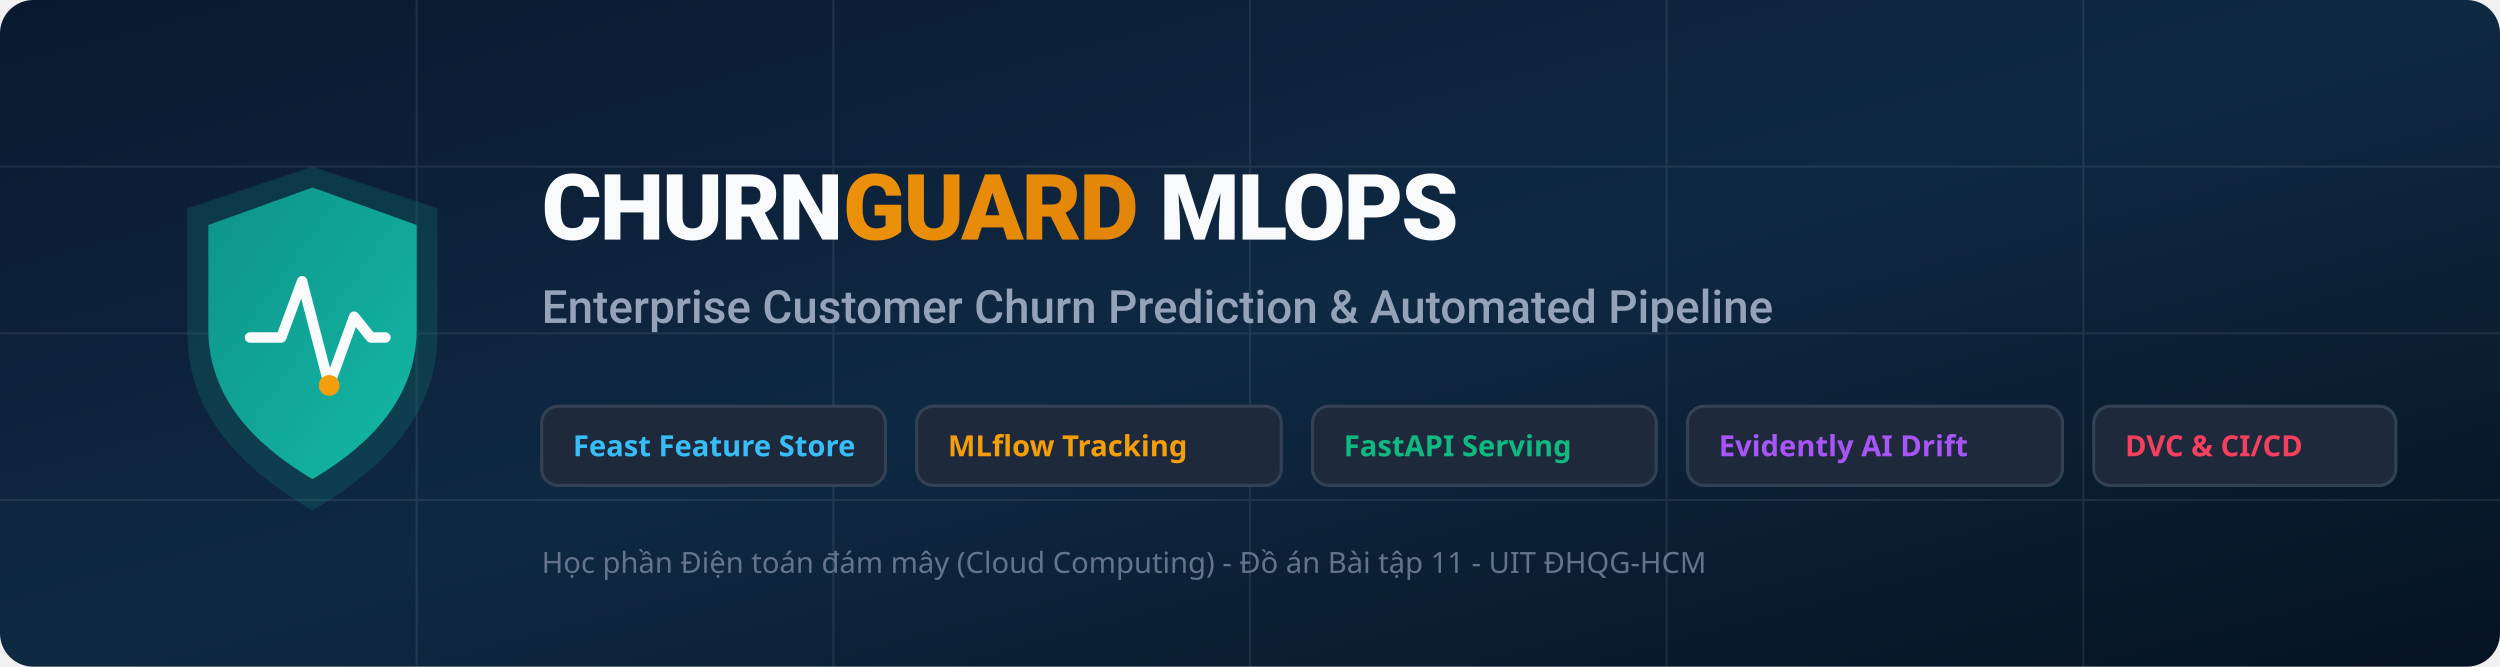
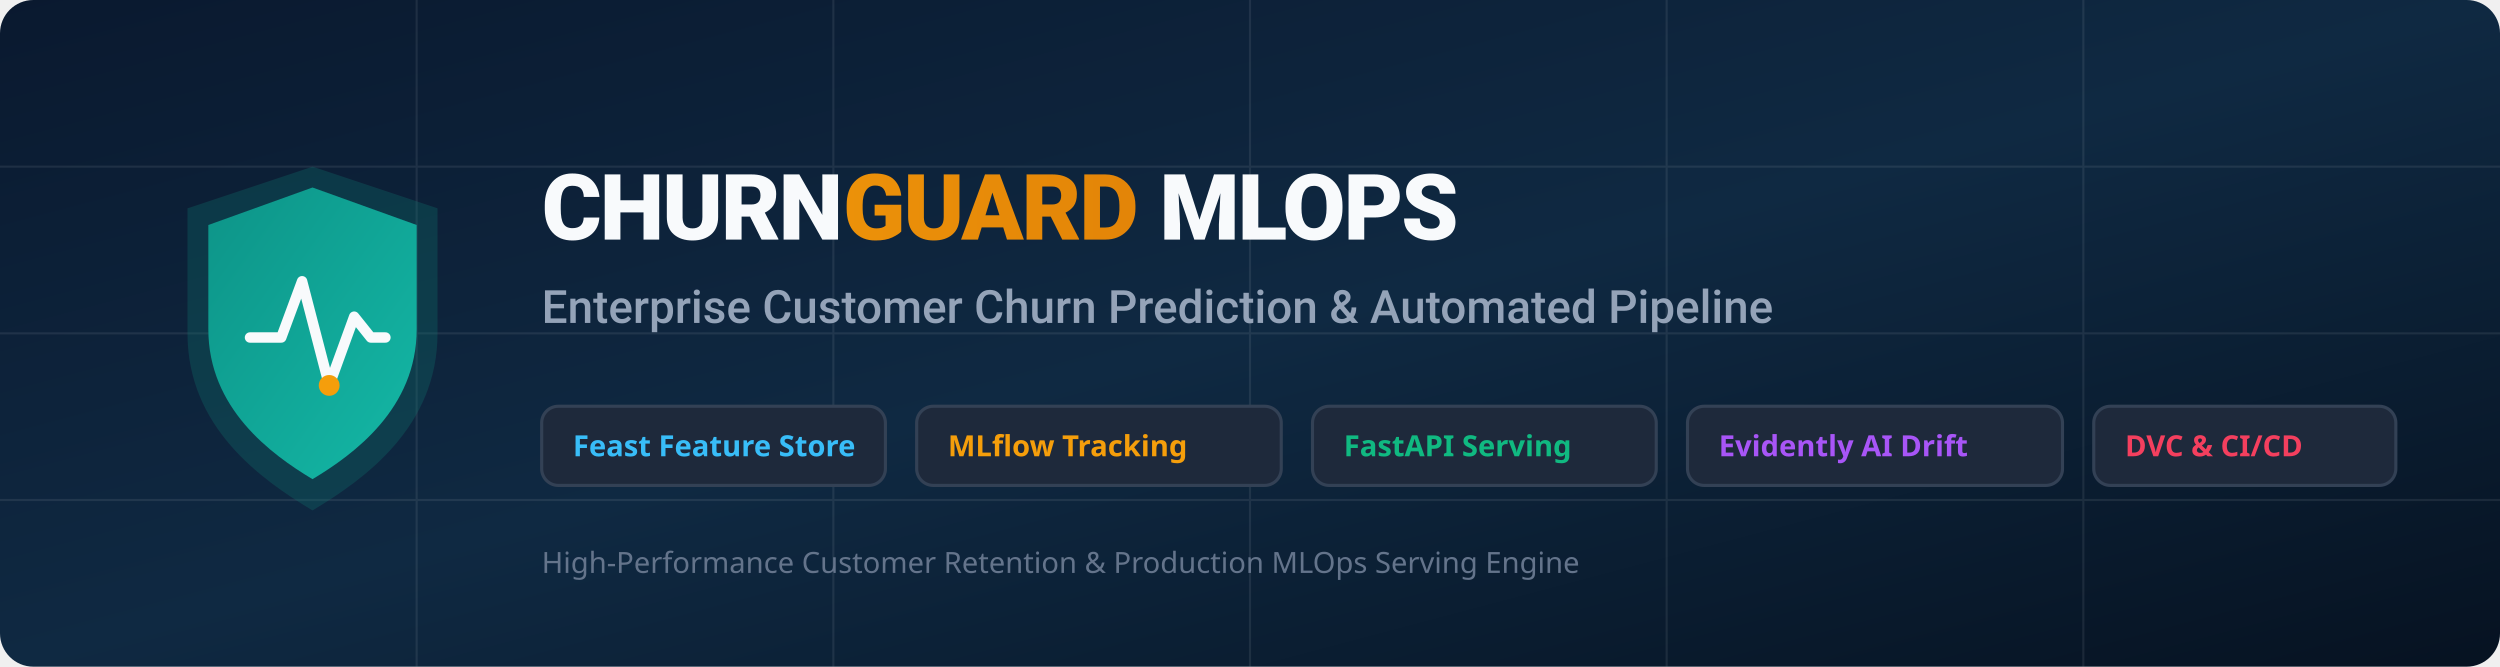
<svg xmlns="http://www.w3.org/2000/svg" viewBox="0 0 1200 320" width="1200" height="320">
  <defs>
    <linearGradient id="bgGrad" x1="0%" y1="0%" x2="100%" y2="100%">
      <stop offset="0%" stop-color="#0A192F" />
      <stop offset="50%" stop-color="#0F2942" />
      <stop offset="100%" stop-color="#061221" />
    </linearGradient>
    <linearGradient id="goldGrad" x1="0%" y1="0%" x2="100%" y2="0%">
      <stop offset="0%" stop-color="#F59E0B" />
      <stop offset="100%" stop-color="#D97706" />
    </linearGradient>
    <linearGradient id="tealGrad" x1="0%" y1="0%" x2="100%" y2="100%">
      <stop offset="0%" stop-color="#0D9488" />
      <stop offset="100%" stop-color="#14B8A6" />
    </linearGradient>
  </defs>
  <rect width="1200" height="320" rx="16" fill="url(#bgGrad)" />
  <g opacity="0.08" stroke="#FFFFFF" stroke-width="1">
    <line x1="0" y1="80" x2="1200" y2="80" />
    <line x1="0" y1="160" x2="1200" y2="160" />
    <line x1="0" y1="240" x2="1200" y2="240" />
    <line x1="200" y1="0" x2="200" y2="320" />
    <line x1="400" y1="0" x2="400" y2="320" />
    <line x1="600" y1="0" x2="600" y2="320" />
    <line x1="800" y1="0" x2="800" y2="320" />
    <line x1="1000" y1="0" x2="1000" y2="320" />
  </g>
  <g transform="translate(80, 70)">
    <path d="M70 10 L130 30 V90 C130 135 95 160 70 175 C45 160 10 135 10 90 V30 Z" fill="#0F766E" opacity="0.3" />
    <path d="M70 20 L120 38 V88 C120 126 90 148 70 160 C50 148 20 126 20 88 V38 Z" fill="url(#tealGrad)" />
    <path d="M40 92 L55 92 L65 65 L78 115 L90 82 L98 92 L105 92" fill="none" stroke="#F8FAFC" stroke-width="5" stroke-linecap="round" stroke-linejoin="round" />
    <circle cx="78" cy="115" r="5" fill="#F59E0B" />
  </g>
  <text x="260" y="115" font-family="-apple-system, BlinkMacSystemFont, 'Segoe UI', Roboto, sans-serif" font-size="44" font-weight="900" fill="#F8FAFC" letter-spacing="-1">
    CHURN<tspan fill="url(#goldGrad)">GUARD</tspan> MLOPS
  </text>
  <text x="260" y="155" font-family="-apple-system, BlinkMacSystemFont, 'Segoe UI', Roboto, sans-serif" font-size="22" font-weight="500" fill="#94A3B8">
    Enterprise Customer Churn Prediction &amp; Automated Pipeline
  </text>
  <g transform="translate(260, 195)">
    <rect x="0" y="0" width="165" height="38" rx="8" fill="#1E293B" stroke="#334155" stroke-width="1.5" />
    <text x="15" y="24" font-family="sans-serif" font-size="14" font-weight="700" fill="#38BDF8">Feast Feature Store</text>
    <rect x="180" y="0" width="175" height="38" rx="8" fill="#1E293B" stroke="#334155" stroke-width="1.5" />
    <text x="195" y="24" font-family="sans-serif" font-size="14" font-weight="700" fill="#F59E0B">MLflow Tracking</text>
    <rect x="370" y="0" width="165" height="38" rx="8" fill="#1E293B" stroke="#334155" stroke-width="1.5" />
    <text x="385" y="24" font-family="sans-serif" font-size="14" font-weight="700" fill="#10B981">FastAPI Serving</text>
    <rect x="550" y="0" width="180" height="38" rx="8" fill="#1E293B" stroke="#334155" stroke-width="1.5" />
    <text x="565" y="24" font-family="sans-serif" font-size="14" font-weight="700" fill="#A855F7">Evidently AI Drift</text>
    <rect x="745" y="0" width="145" height="38" rx="8" fill="#1E293B" stroke="#334155" stroke-width="1.5" />
    <text x="760" y="24" font-family="sans-serif" font-size="14" font-weight="700" fill="#F43F5E">DVC &amp; CI/CD</text>
  </g>
  <text x="260" y="275" font-family="sans-serif" font-size="14" font-weight="400" fill="#64748B">
-     Học phần Điện toán đám mây (Cloud Computing) - Đồ án Bài tập 11 - UIT ĐHQG-HCM
+     High-Performance Customer Retention &amp; Production MLOps Serving Engine
  </text>
</svg>
